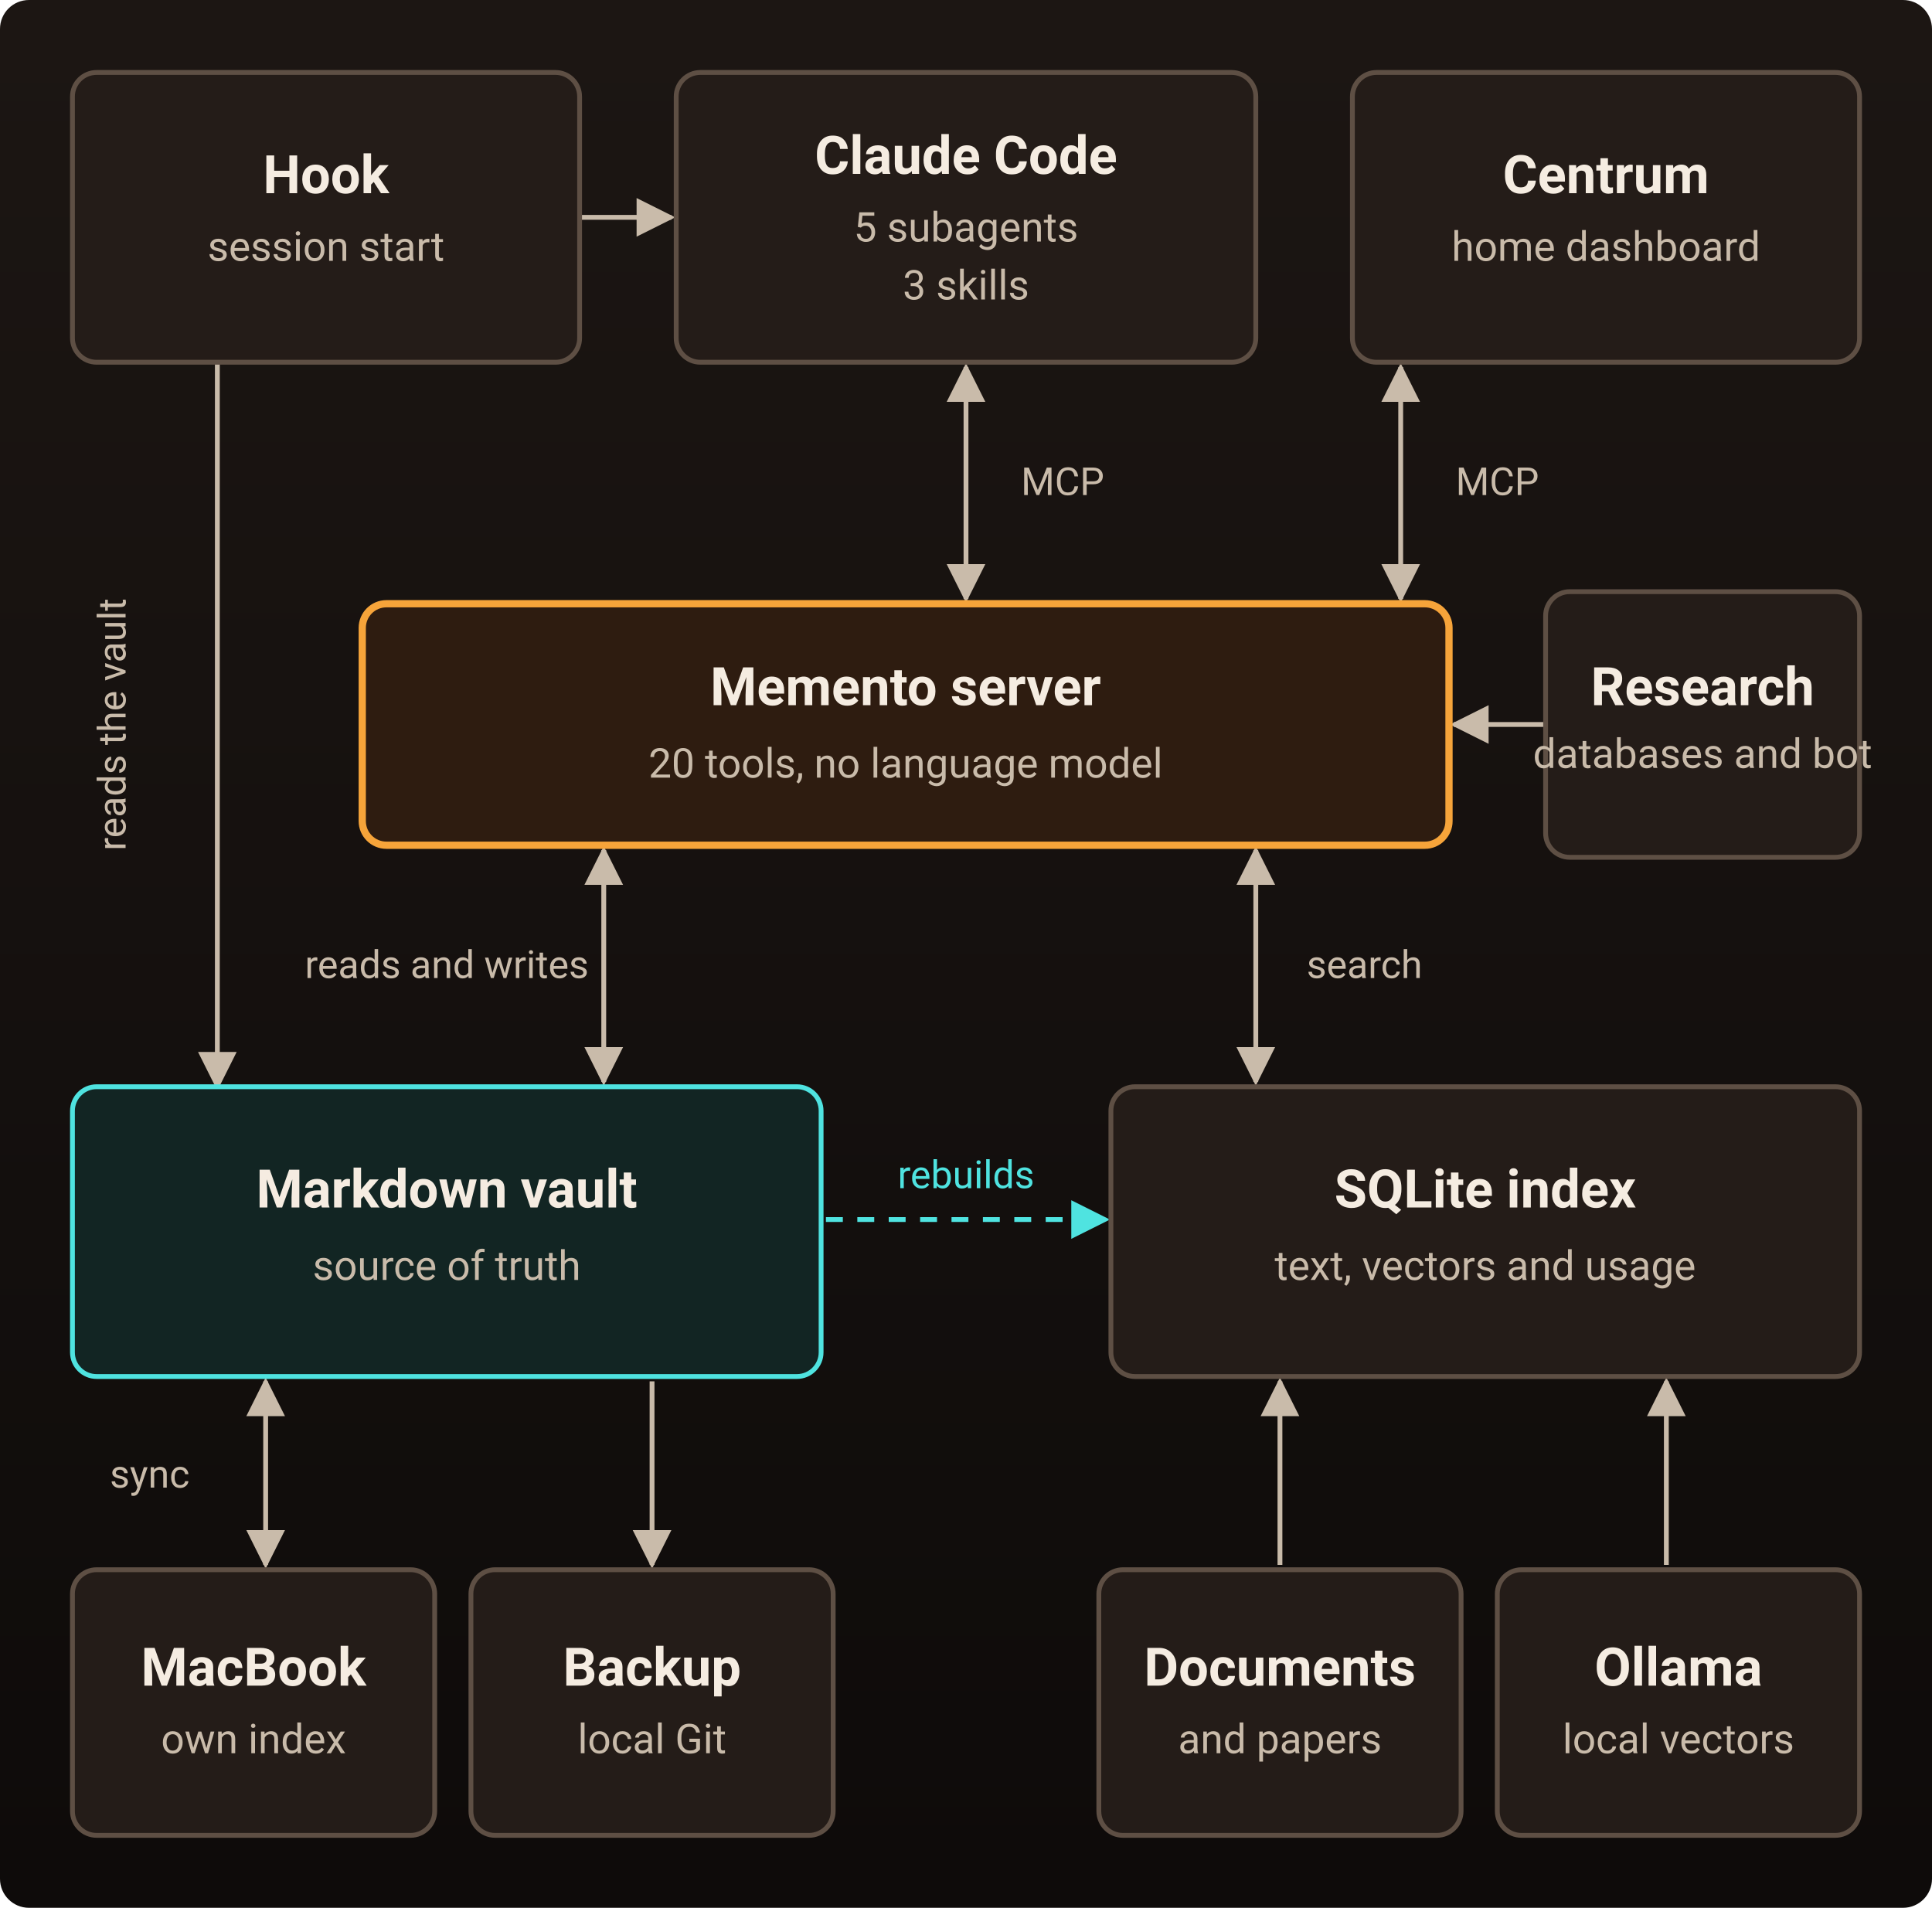
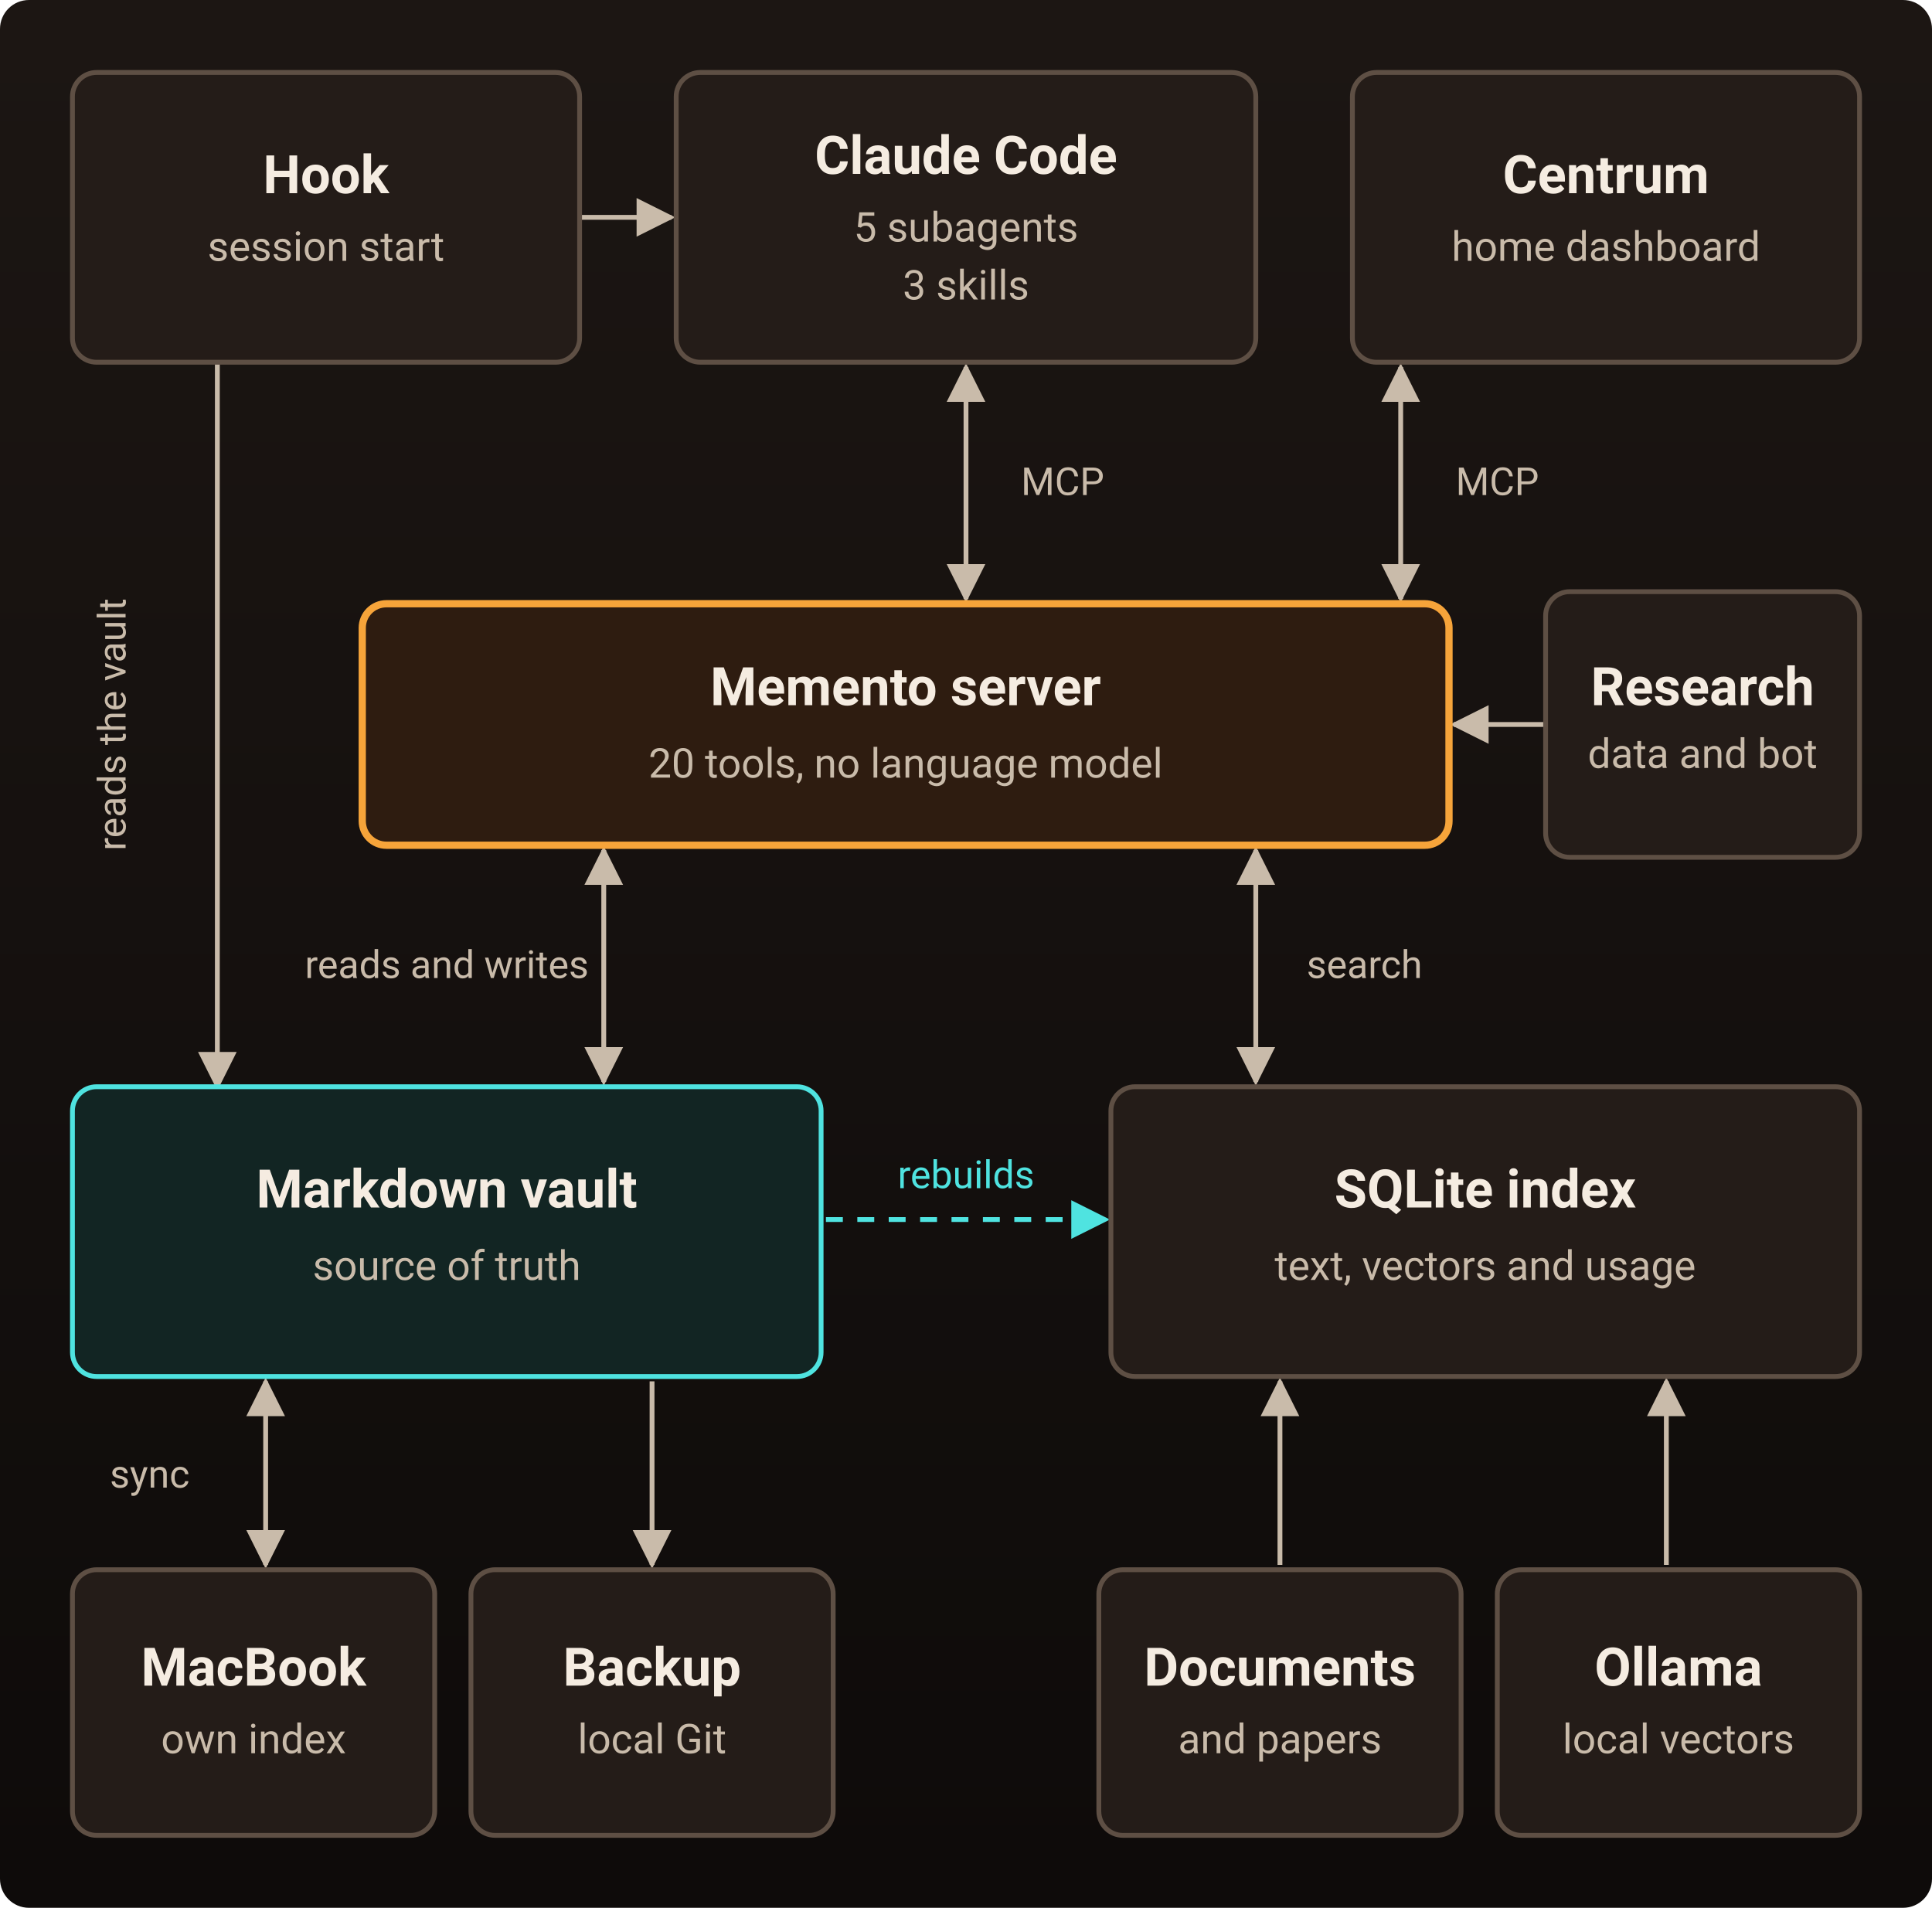
<svg xmlns="http://www.w3.org/2000/svg" viewBox="0 0 800 790" width="800" height="790" role="img" aria-labelledby="titulo descricao">
  <defs>
    <linearGradient id="fundo" x1="0" y1="0" x2="0" y2="1">
      <stop offset="0" stop-color="#1C1613" />
      <stop offset="1" stop-color="#0E0B0A" />
    </linearGradient>
    <marker id="seta" viewBox="0 0 10 10" refX="9" refY="5" markerWidth="8" markerHeight="8" orient="auto-start-reverse">
      <path d="M0 0 L10 5 L0 10 z" fill="#C9BBAA" />
    </marker>
    <marker id="seta-ciano" viewBox="0 0 10 10" refX="9" refY="5" markerWidth="8" markerHeight="8" orient="auto-start-reverse">
      <path d="M0 0 L10 5 L0 10 z" fill="#4FE3E0" />
    </marker>
    <style>
      text { font-family: "Segoe UI", -apple-system, BlinkMacSystemFont, Roboto, Arial, sans-serif; text-anchor: middle; }
      .nome { font-size: 22px; font-weight: 600; fill: #F5ECE1; }
      .sub { font-size: 17px; fill: #C9BBAA; }
      .rotulo { font-size: 16px; fill: #C9BBAA; }
      .caixa { fill: #241C18; stroke: #5E4F44; stroke-width: 2; }
      .centro { fill: #2E1C10; stroke: #F6A43A; stroke-width: 3; }
      .fonte { fill: #122523; stroke: #4FE3E0; stroke-width: 2; }
      .linha { fill: none; stroke: #C9BBAA; stroke-width: 2; }
      .tracejada { fill: none; stroke: #4FE3E0; stroke-width: 2; stroke-dasharray: 7 6; }
    </style>
  </defs>
  <rect width="800" height="790" rx="12" fill="url(#fundo)" />
  <path class="linha" d="M90 150 V450" marker-end="url(#seta)" />
  <path class="linha" d="M240 90 H278" marker-end="url(#seta)" />
  <path class="linha" d="M400 152 V248" marker-start="url(#seta)" marker-end="url(#seta)" />
  <path class="linha" d="M580 152 V248" marker-start="url(#seta)" marker-end="url(#seta)" />
  <path class="linha" d="M640 300 H602" marker-end="url(#seta)" />
  <path class="linha" d="M250 352 V448" marker-start="url(#seta)" marker-end="url(#seta)" />
  <path class="linha" d="M520 352 V448" marker-start="url(#seta)" marker-end="url(#seta)" />
  <path class="tracejada" d="M342 505 H458" marker-end="url(#seta-ciano)" />
  <path class="linha" d="M110 572 V648" marker-start="url(#seta)" marker-end="url(#seta)" />
  <path class="linha" d="M270 572 V648" marker-end="url(#seta)" />
  <path class="linha" d="M530 648 V572" marker-end="url(#seta)" />
  <path class="linha" d="M690 648 V572" marker-end="url(#seta)" />
  <rect class="caixa" x="30" y="30" width="210" height="120" rx="10" />
  <text class="nome" x="135" y="80">Hook</text>
  <text class="sub" x="135" y="108">session start</text>
  <rect class="caixa" x="280" y="30" width="240" height="120" rx="10" />
  <text class="nome" x="400" y="72">Claude Code</text>
  <text class="sub" x="400" y="100">5 subagents</text>
  <text class="sub" x="400" y="124">3 skills</text>
  <rect class="caixa" x="560" y="30" width="210" height="120" rx="10" />
  <text class="nome" x="665" y="80">Centrum</text>
  <text class="sub" x="665" y="108">home dashboard</text>
  <rect class="centro" x="150" y="250" width="450" height="100" rx="10" />
  <text class="nome" x="375" y="292">Memento server</text>
  <text class="sub" x="375" y="322">20 tools, no language model</text>
  <rect class="caixa" x="640" y="245" width="130" height="110" rx="10" />
  <text class="nome" x="705" y="292">Research</text>
-   <text class="sub" x="705" y="318">databases and bot</text>
+   <text class="sub" x="705" y="318">data and bot</text>
  <rect class="fonte" x="30" y="450" width="310" height="120" rx="10" />
  <text class="nome" x="185" y="500">Markdown vault</text>
  <text class="sub" x="185" y="530">source of truth</text>
  <rect class="caixa" x="460" y="450" width="310" height="120" rx="10" />
  <text class="nome" x="615" y="500">SQLite index</text>
  <text class="sub" x="615" y="530">text, vectors and usage</text>
  <rect class="caixa" x="30" y="650" width="150" height="110" rx="10" />
  <text class="nome" x="105" y="698">MacBook</text>
  <text class="sub" x="105" y="726">own index</text>
  <rect class="caixa" x="195" y="650" width="150" height="110" rx="10" />
  <text class="nome" x="270" y="698">Backup</text>
  <text class="sub" x="270" y="726">local Git</text>
  <rect class="caixa" x="455" y="650" width="150" height="110" rx="10" />
  <text class="nome" x="530" y="698">Documents</text>
  <text class="sub" x="530" y="726">and papers</text>
  <rect class="caixa" x="620" y="650" width="150" height="110" rx="10" />
  <text class="nome" x="695" y="698">Ollama</text>
  <text class="sub" x="695" y="726">local vectors</text>
  <text class="rotulo" x="46" y="300" transform="rotate(-90 46 300)" dy="6">reads the vault</text>
  <text class="rotulo" x="440" y="205">MCP</text>
  <text class="rotulo" x="620" y="205">MCP</text>
  <text class="rotulo" x="185" y="405">reads and writes</text>
  <text class="rotulo" x="565" y="405">search</text>
  <text class="rotulo" x="400" y="492" style="fill:#4FE3E0">rebuilds</text>
  <text class="rotulo" x="62" y="616">sync</text>
</svg>
